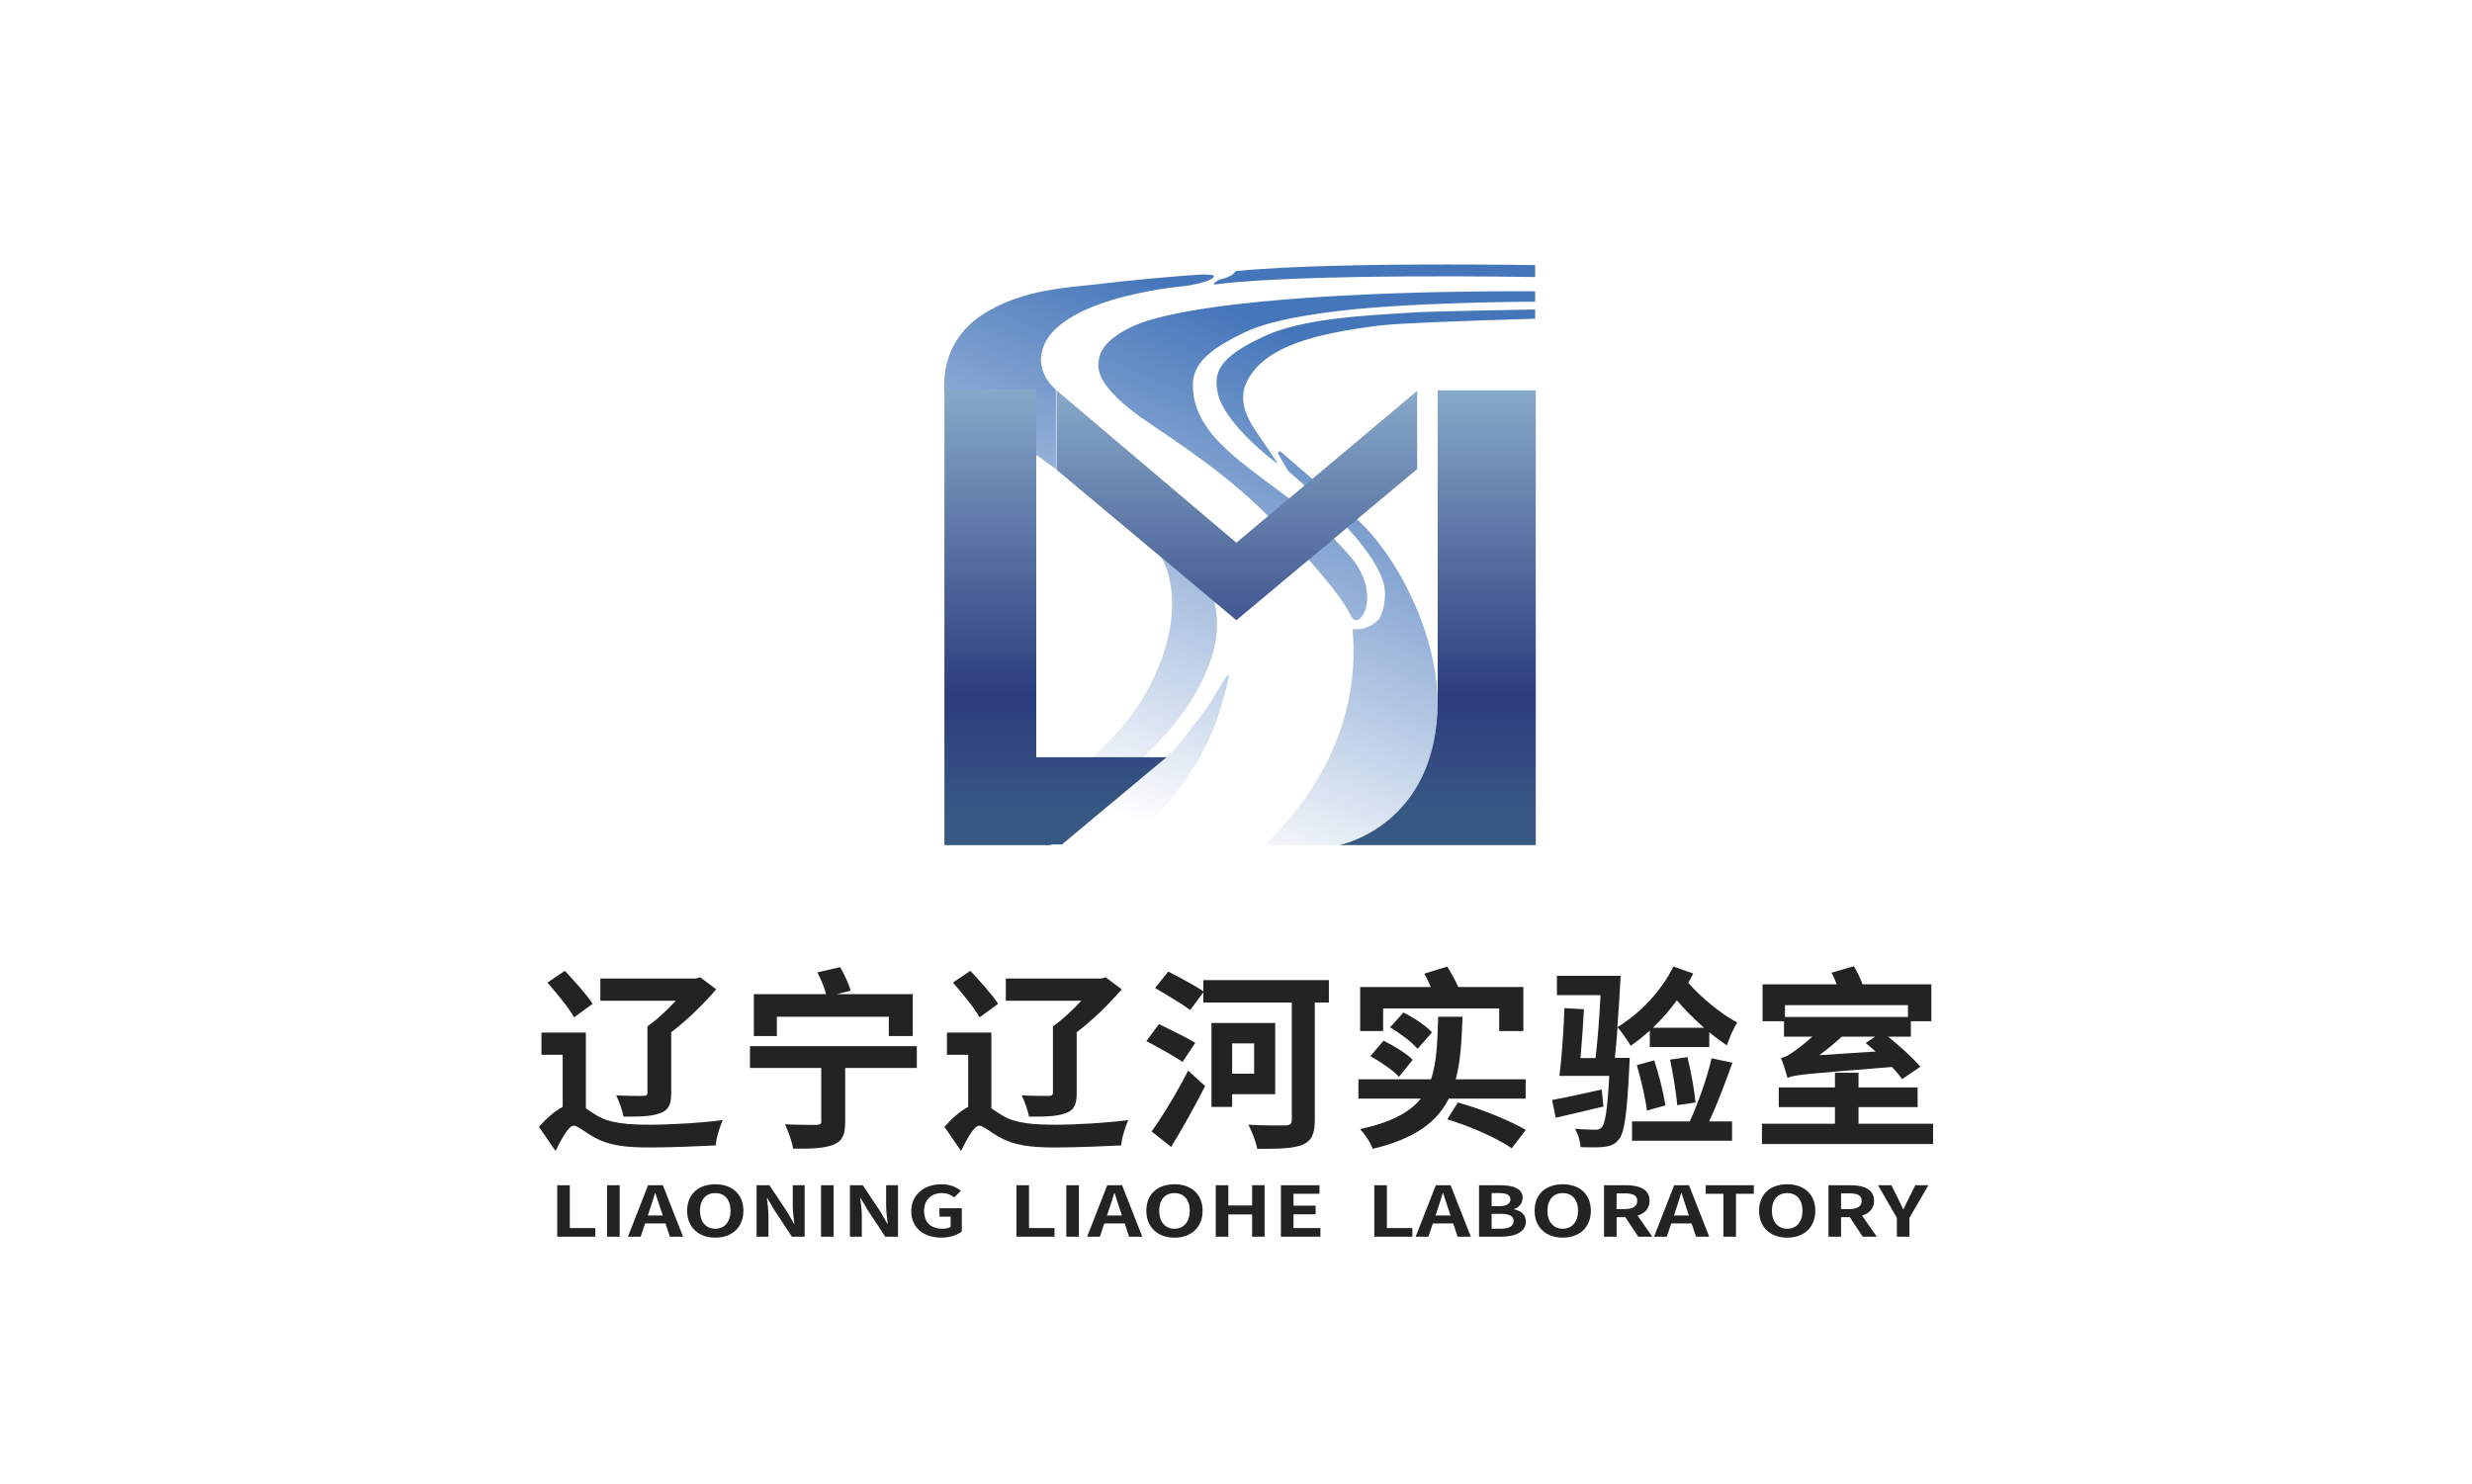
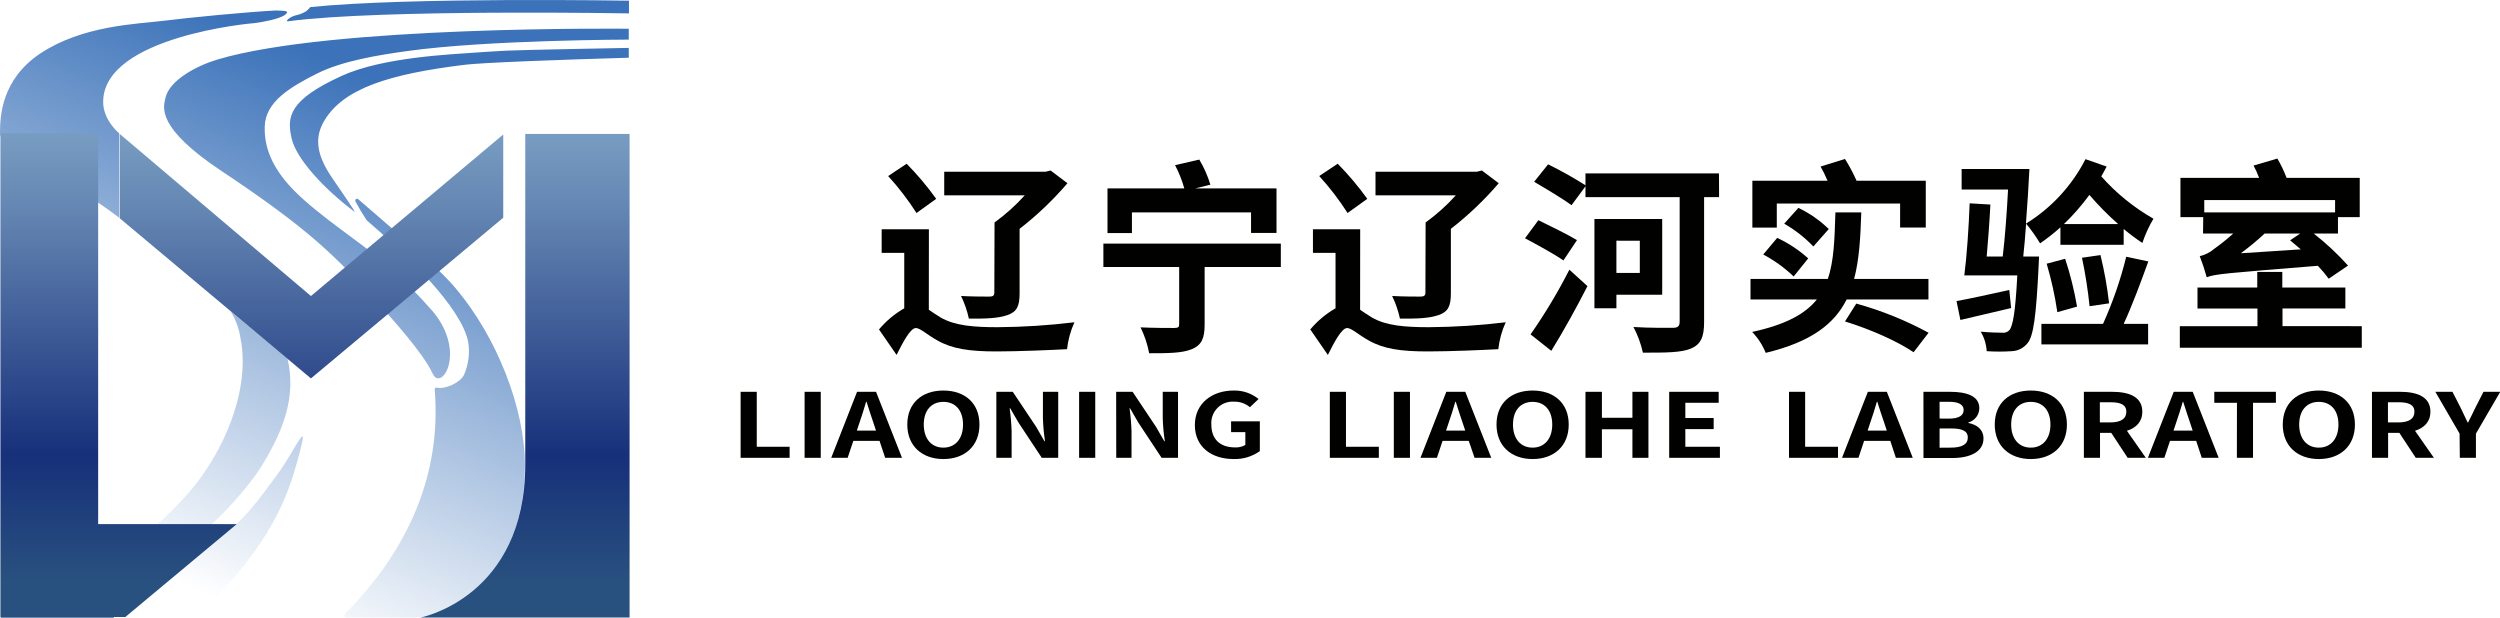
- <svg xmlns="http://www.w3.org/2000/svg" viewBox="0 0 1706.96 1024.179" height="1024.179" width="1706.96" xml:space="preserve" id="svg2" version="1.1">
-   <defs id="defs6">
-     <linearGradient id="linearGradient28" spreadMethod="pad" gradientTransform="matrix(51.16721,121.2419,121.2419,-51.16721,601.3546,398.4805)" gradientUnits="userSpaceOnUse" y2="0" x2="1" y1="0" x1="0">
-       <stop id="stop24" offset="0" style="stop-opacity:1;stop-color:#ffffff" />
-       <stop id="stop26" offset="1" style="stop-opacity:1;stop-color:#4576ba" />
+ <svg xmlns="http://www.w3.org/2000/svg" xmlns:xlink="http://www.w3.org/1999/xlink" id="图层_1" data-name="图层 1" viewBox="0 0 608.65 150.37">
+   <defs>
+     <style>.cls-1{fill:#010100;}.cls-2{fill:url(#未命名的渐变_290);}.cls-3{fill:url(#未命名的渐变_221);}.cls-4{fill:url(#未命名的渐变_221-2);}.cls-5{fill:url(#未命名的渐变_290-2);}</style>
+     <linearGradient id="未命名的渐变_290" x1="36.85" y1="139.13" x2="88.02" y2="17.89" gradientUnits="userSpaceOnUse">
+       <stop offset="0" stop-color="#fff" />
+       <stop offset="1" stop-color="#3b72b9" />
    </linearGradient>
-     <clipPath id="clipPath38" clipPathUnits="userSpaceOnUse">
-       <path id="path36" d="M 0,768.134 H 1280.221 V 0 H 0 Z" />
-     </clipPath>
-     <linearGradient id="linearGradient180" spreadMethod="pad" gradientTransform="matrix(0,163.7463,163.7463,0,641.1948,379.1908)" gradientUnits="userSpaceOnUse" y2="0" x2="1" y1="0" x1="0">
-       <stop id="stop168" offset="0" style="stop-opacity:1;stop-color:#375883" />
-       <stop id="stop170" offset="0.102" style="stop-opacity:1;stop-color:#375883" />
-       <stop id="stop172" offset="0.278" style="stop-opacity:1;stop-color:#2c3d7e" />
-       <stop id="stop174" offset="0.286" style="stop-opacity:1;stop-color:#2c3d7e" />
-       <stop id="stop176" offset="0.896" style="stop-opacity:1;stop-color:#9fc6dd" />
-       <stop id="stop178" offset="1" style="stop-opacity:1;stop-color:#9fc6dd" />
+     <linearGradient id="未命名的渐变_221" x1="76.69" y1="158.42" x2="76.69" y2="-5.33" gradientUnits="userSpaceOnUse">
+       <stop offset="0.1" stop-color="#29517f" />
+       <stop offset="0.29" stop-color="#17307a" />
+       <stop offset="0.35" stop-color="#243e84" />
+       <stop offset="0.66" stop-color="#6587b3" />
+       <stop offset="0.89" stop-color="#8db4d1" />
+       <stop offset="1" stop-color="#9dc5dc" />
    </linearGradient>
-     <linearGradient id="linearGradient208" spreadMethod="pad" gradientTransform="matrix(0,163.7463,163.7463,0,593.3944,379.347)" gradientUnits="userSpaceOnUse" y2="0" x2="1" y1="0" x1="0">
-       <stop id="stop196" offset="0" style="stop-opacity:1;stop-color:#375883" />
-       <stop id="stop198" offset="0.102" style="stop-opacity:1;stop-color:#375883" />
-       <stop id="stop200" offset="0.278" style="stop-opacity:1;stop-color:#2c3d7e" />
-       <stop id="stop202" offset="0.286" style="stop-opacity:1;stop-color:#2c3d7e" />
-       <stop id="stop204" offset="0.896" style="stop-opacity:1;stop-color:#9fc6dd" />
-       <stop id="stop206" offset="1" style="stop-opacity:1;stop-color:#9fc6dd" />
-     </linearGradient>
+     <linearGradient id="未命名的渐变_221-2" x1="28.89" y1="158.26" x2="28.89" y2="-5.48" xlink:href="#未命名的渐变_221" />
+     <linearGradient id="未命名的渐变_290-2" x1="126.93" y1="112.87" x2="126.93" y2="112.87" xlink:href="#未命名的渐变_290" />
  </defs>
-   <g transform="matrix(2.666667,0,0,-2.666667,-853.48,1616.268)" id="g10">
-     <g id="g12">
-       <g id="g14">
-         <g id="g20">
-           <g id="g22">
-             <path id="path30" style="fill:url(#linearGradient28);stroke:none" d="m 640.102,535.888 c -0.192,-0.019 -0.498,-0.817 -1.629,-1.328 v 0 c -1.016,-0.459 -0.94,-0.427 -1.972,-0.694 v 0 c -1.547,-0.398 -2.692,-1.542 -1.871,-1.434 v 0 c 22.64,2.973 82.946,1.919 82.946,1.919 v 0 0.664 1.764 0.667 c 0,0 -9.662,0.165 -22.611,0.165 v 0 c -17.519,0 -41.059,-0.302 -54.863,-1.723 m -36.026,-3.405 c -6.238,-0.785 -19.444,-1.065 -29.857,-8.026 v 0 c -9.325,-6.234 -9.718,-15.042 -9.718,-19.294 v 0 c 0,-4.03 17.599,-13.017 19.864,-14.327 v 0 c 3.662,-2.119 6.102,-4.056 9.117,-6.222 v 0 20.549 c 0,0 -3.949,3.261 -3.865,7.822 v 0 c 0.288,15.783 36.31,18.955 36.818,18.978 v 0 c 0.008,0 0.008,0.001 0.015,0.002 v 0 c 1.724,0.182 6.129,1.019 7.426,1.981 v 0 c 1.301,0.963 0.159,0.996 -2.212,1.076 v 0 c -6.926,-0.358 -20.98,-1.707 -27.588,-2.539 m 13.368,-9.361 c -4.864,-1.45 -11.622,-4.956 -12.65,-9.307 v 0 c -0.557,-2.354 -2.308,-7.2 13.494,-17.744 v 0 c 21.621,-14.429 27.871,-20.799 38.671,-32.747 v 0 c 2.715,-3.002 10.543,-11.595 12.851,-16.627 v 0 c 2.132,-4.648 8.384,5.101 0.086,15.06 v 0 c -2.146,2.577 -8.246,8.897 -10.877,11.143 v 0 c -6.821,5.824 -16.536,11.908 -22.768,18.171 v 0 c -4.614,4.638 -7.496,9.776 -7.3,15.791 v 0 c 0.197,6.056 6.317,9.612 12.546,12.763 v 0 c 6.23,3.152 15.034,4.568 22.227,5.57 v 0 c 19.389,2.702 53.852,2.774 53.852,2.774 v 0 0.494 1.804 0.39 c 0,0 -1.872,0.021 -5.13,0.021 v 0 c -16.971,0 -71.541,-0.563 -95.002,-7.556 m 70.427,2.156 c -1.906,-0.111 -5.72,-0.318 -7.623,-0.463 v 0 c -5.795,-0.441 -22.532,-1.104 -32.53,-5.667 v 0 c -12.819,-5.851 -13.449,-9.897 -12.223,-15.26 v 0 c 1.143,-5.002 7.974,-12.38 15.332,-17.85 v 0 c 0.394,-0.294 -3.147,4.869 -3.422,5.276 v 0 c -3.06,4.527 -7.882,10.23 -4.012,16.836 v 0 c 4.755,8.117 16.449,11.462 33.84,13.642 v 0 c 1.407,0.177 4.237,0.366 5.652,0.447 v 0 c 11.8,0.675 34.691,1.321 34.691,1.321 v 0 0.667 1.297 0.431 c 0,0 -26.471,-0.49 -29.705,-0.677 M 651.06,488.543 c 1.168,-1.993 2.311,-4.203 2.713,-4.549 v 0 c 9.634,-8.322 23.059,-21.163 24.714,-29.643 v 0 c 0.557,-2.845 -0.149,-6.271 -1.08,-8.112 v 0 c -0.851,-1.681 -4.372,-3.489 -6.553,-3.018 v 0 c -0.291,0.062 -0.552,-0.164 -0.527,-0.461 v 0 c 1.706,-20.298 -6.239,-38.931 -21.835,-54.612 v 0 c -0.277,-0.279 -0.086,-0.906 0.306,-0.906 v 0 h 17.874 c 0,0 25.626,4.606 25.626,37.09 v 0 c 0,14.054 -6.929,31.371 -16.83,43.103 v 0 c -4.712,5.582 -15.169,14.192 -23.741,21.666 v 0 c -0.091,0.079 -0.191,0.113 -0.287,0.113 v 0 c -0.305,0 -0.573,-0.342 -0.38,-0.671 M 623.058,455.27 c 2.389,-12.386 -3.891,-27.624 -12.754,-37.782 v 0 c -8.855,-10.149 -20.318,-17.714 -32.107,-25.537 v 0 c -0.02,-0.014 -0.04,-0.024 -0.062,-0.034 v 0 c -0.44,-0.199 -5.36,-2.406 -9.456,-3.66 v 0 c -0.484,-0.148 -0.371,-0.859 0.135,-0.859 v 0 h 14.567 c 0.069,0 0.138,0.016 0.199,0.047 v 0 c 12.092,6.034 20.315,11.71 29.999,20.234 v 0 c 5.106,4.495 11.387,11.209 14.752,16.721 v 0 c 5.148,8.435 8.342,16.627 6.19,25.915 v 0 l -13.861,11.548 c 1.333,-1.936 1.973,-4.393 2.398,-6.593 m 8.924,-33.243 c -4.741,-6.441 -7.521,-9.959 -10.006,-12.019 v 0 c -15.64,-12.961 -27.108,-22.61 -27.108,-22.61 v 0 h 1.212 16.22 c 18.585,17.717 22.3,29.62 24.837,38.819 v 0 c 1.036,3.754 1.291,5.175 0.998,5.176 v 0 c -0.566,0 -3.185,-5.334 -6.153,-9.366" />
-           </g>
-         </g>
-       </g>
-     </g>
-     <g id="g32">
-       <g clip-path="url(#clipPath38)" id="g34">
-         <g transform="translate(487.7104,340.3301)" id="g40">
-           <path id="path42" style="fill:#232323;fill-opacity:1;fill-rule:nonzero;stroke:none" d="M 0,0 C 2.45,1.65 5.101,4.201 7.351,6.602 H -12.2 v 5.75 h 24.651 l 1.25,0.299 4.101,-3.1 C 14.602,5.852 10.401,1.65 6.15,-1.549 V -17.25 c 0,-3.101 -0.649,-4.5 -2.95,-5.301 -2.2,-0.8 -5.25,-0.9 -9.4,-0.849 -0.3,1.65 -1.15,3.949 -1.9,5.5 2.6,-0.151 6,-0.151 6.85,-0.151 0.95,0 1.25,0.2 1.25,0.95 z m -19.001,2.301 c -1.35,2.45 -4.5,6.25 -6.9,9 l 4.501,3.051 c 2.449,-2.6 5.7,-6.201 7.2,-8.551 z m 3.051,-23.551 c 0.8,-0.551 1.75,-1.201 2.899,-1.9 3.45,-2.051 8.101,-2.351 13.852,-2.351 5.4,0 13.551,0.5 18.701,1.2 -0.75,-1.65 -1.75,-4.75 -1.801,-6.551 -3.649,-0.199 -11.85,-0.549 -17.15,-0.549 -6.551,0 -10.801,0.6 -14.451,2.7 -2.3,1.25 -4.151,2.95 -5.201,2.95 -1.35,0 -3.2,-3.55 -4.7,-6.55 l -4.301,6.25 c 2.101,2.35 4.201,4.151 6.151,5.151 v 13.5 h -5.5 v 5.751 h 11.501 z" />
-         </g>
-         <g transform="translate(521.2095,337.7813)" id="g44">
-           <path id="path46" style="fill:#232323;fill-opacity:1;fill-rule:nonzero;stroke:none" d="m 0,0 h -5.95 v 10.85 h 18.701 c -0.4,1.65 -1.35,3.9 -2.25,5.65 l 5.9,1.351 c 1.1,-1.901 2.3,-4.451 2.701,-6.101 l -3.651,-0.9 H 35.202 V 0 h -6.2 V 5 H 0 Z M 36.253,-8.251 H 17.701 v -13.951 c 0,-3.3 -0.7,-5.05 -3.099,-5.95 -2.401,-0.951 -5.901,-1.051 -10.402,-1 -0.25,1.799 -1.25,4.55 -2.099,6.3 3.2,-0.15 7,-0.15 8.1,-0.15 1,0.05 1.3,0.199 1.3,0.95 V -8.251 H -6.95 v 5.65 h 43.203 z" />
-         </g>
-         <g transform="translate(592.7104,340.3301)" id="g48">
-           <path id="path50" style="fill:#232323;fill-opacity:1;fill-rule:nonzero;stroke:none" d="M 0,0 C 2.45,1.65 5.101,4.201 7.351,6.602 H -12.2 v 5.75 h 24.651 l 1.25,0.299 4.101,-3.1 C 14.602,5.852 10.401,1.65 6.15,-1.549 V -17.25 c 0,-3.101 -0.649,-4.5 -2.95,-5.301 -2.2,-0.8 -5.25,-0.9 -9.4,-0.849 -0.3,1.65 -1.15,3.949 -1.9,5.5 2.6,-0.151 6,-0.151 6.85,-0.151 0.95,0 1.25,0.2 1.25,0.95 z m -19.001,2.301 c -1.35,2.45 -4.5,6.25 -6.9,9 l 4.501,3.051 c 2.449,-2.6 5.7,-6.201 7.2,-8.551 z m 3.051,-23.551 c 0.8,-0.551 1.75,-1.201 2.899,-1.9 3.45,-2.051 8.101,-2.351 13.852,-2.351 5.4,0 13.551,0.5 18.701,1.2 -0.75,-1.65 -1.75,-4.75 -1.801,-6.551 -3.649,-0.199 -11.85,-0.549 -17.15,-0.549 -6.551,0 -10.801,0.6 -14.451,2.7 -2.3,1.25 -4.151,2.95 -5.201,2.95 -1.35,0 -3.2,-3.55 -4.7,-6.55 l -4.301,6.25 c 2.101,2.35 4.201,4.151 6.151,5.151 v 13.5 h -5.5 v 5.751 h 11.501 z" />
-         </g>
-         <path id="path52" style="fill:#232323;fill-opacity:1;fill-rule:nonzero;stroke:none" d="m 639.111,328.03 h 5.7 v 7.851 h -5.7 z m 0,-5.3 v -3.3 h -5.351 v 21.751 h 16.501 V 322.73 Z m 25.051,23.75 h -3.65 v -30.451 c 0,-3.65 -0.85,-5.4 -3.2,-6.4 -2.45,-1 -6.15,-1.051 -11.701,-1.051 -0.3,1.751 -1.401,4.602 -2.3,6.251 3.95,-0.25 8.4,-0.2 9.601,-0.2 1.2,0.051 1.649,0.4 1.649,1.5 V 346.48 H 631.66 v 2.651 l -3.4,-4.6 c -2.001,1.5 -6.201,4 -9.1,5.7 l 3.399,4.25 c 2.801,-1.399 6.951,-3.649 9.101,-5.1 v 2.9 h 32.502 z m -45.903,-33.401 c 2.7,3.75 6.5,9.95 9.45,15.751 l 4.401,-4 c -2.651,-5.201 -5.8,-10.9 -8.801,-15.751 z m 8,18.001 c -2.05,1.45 -6.349,3.801 -9.35,5.4 l 3.251,4.401 c 2.75,-1.35 7.2,-3.5 9.4,-4.851 z" />
-         <g transform="translate(697.5605,320.5801)" id="g54">
-           <path id="path56" style="fill:#232323;fill-opacity:1;fill-rule:nonzero;stroke:none" d="m 0,0 c 6.5,-1.801 13.551,-4.751 17.601,-7.102 l -3.651,-4.75 c -3.8,2.601 -10.35,5.551 -16.7,7.501 z m -10.451,13.9 c -1.399,1.701 -4.549,4.051 -7.099,5.551 l 3.45,3.85 c 2.55,-1.25 5.85,-3.401 7.4,-5.151 z M -19.25,16 c 2.599,-1.25 5.95,-3.3 7.549,-4.949 L -15.25,6.65 C -16.75,8.3 -20,10.551 -22.651,12 Z m -0.101,2.5 h -5.95 V 29.901 H -7 c -0.5,1.201 -1.1,2.451 -1.701,3.451 l 5.951,1.849 c 1,-1.599 2.1,-3.55 2.85,-5.3 H 16.951 V 18.5 H 10.7 v 5.852 h -30.051 z m 17,-17.5 c -3,-6.001 -8.699,-10.352 -19.7,-13.002 -0.5,1.501 -2,3.801 -3.3,5.102 8.101,1.75 12.9,4.349 15.751,7.9 H -25.751 V 6 H -6.95 c 1.5,4.35 1.649,9.75 1.849,16.201 H 1.2 C 1,16.051 0.7,10.65 -0.55,6 H 17.551 V 1 Z" />
-         </g>
-         <g transform="translate(754.3604,319.8789)" id="g58">
-           <path id="path60" style="fill:#232323;fill-opacity:1;fill-rule:nonzero;stroke:none" d="m 0,0 c -0.25,3.201 -1.1,8.102 -1.85,11.801 l 4.5,0.65 c 0.901,-3.75 1.8,-8.5 2.101,-11.75 z M 6.951,20.052 C 4.4,22.302 2,24.702 -0.1,27.152 c -1.85,-2.599 -4,-4.95 -6.2,-7.1 z M -7.851,-1.399 c -0.349,3.2 -1.549,8.1 -2.599,11.8 l 4.5,1.201 C -4.7,7.9 -3.55,3.101 -3.05,-0.049 Z m 22.152,12.401 c -1.8,-5.051 -4,-10.901 -6.05,-15.201 h 5.95 v -5 H -11.7 v 5 H 3.25 c 2.101,4.55 4.501,11.301 5.65,16.35 z m -21.402,8.3 c -1.649,-1.45 -3.25,-2.75 -4.95,-3.901 -0.649,1.151 -2.399,3.651 -3.399,4.8 -0.2,-2.899 -0.45,-5.699 -0.7,-7.949 h 3.849 c 0,0 -0.05,-1.5 -0.099,-2.15 -0.601,-12.401 -1.25,-17.301 -2.75,-19.002 -1.051,-1.3 -2.201,-1.7 -3.801,-1.9 -1.3,-0.15 -3.7,-0.15 -6.1,-0.05 -0.051,1.45 -0.6,3.401 -1.45,4.75 2.2,-0.2 4.3,-0.25 5.2,-0.25 0.85,0 1.25,0.1 1.75,0.6 0.901,1 1.5,4.601 1.95,13.352 h -12.901 c 0.601,4.5 1.101,11.9 1.301,17.55 l 5.05,-0.3 c -0.201,-3.95 -0.55,-8.651 -0.9,-12.651 h 3.9 c 0.55,4.451 1,10.602 1.3,16.301 h -11.3 v 5 h 16.501 c -0.201,-4.1 -0.5,-8.9 -0.851,-13.301 C -9.65,23.752 -4.1,29.553 -1,35.902 l 5.15,-1.799 c -0.399,-0.8 -0.849,-1.601 -1.299,-2.4 3.349,-3.801 8.25,-7.9 12.7,-10.301 -1,-1.5 -2.15,-4.25 -2.699,-5.9 -1.501,1 -3.001,2.1 -4.551,3.4 v -3.85 H -7.101 Z m -12,-19.652 c -4.251,-1 -8.65,-2.049 -12.35,-2.9 l -0.95,4.601 c 3.349,0.6 8.049,1.65 12.85,2.7 z" />
-         </g>
-         <g transform="translate(805.7607,333.7803)" id="g62">
-           <path id="path64" style="fill:#232323;fill-opacity:1;fill-rule:nonzero;stroke:none" d="m 0,0 c -0.9,0.8 -1.8,1.5 -2.601,2.2 l 2.451,1.651 h -8.651 c -1.8,-1.701 -3.8,-3.301 -5.8,-4.801 z M -23.502,8.95 H 8.351 v 3.051 h -31.853 z m -0.25,-1.099 h -5.55 v 9.55 h 19.201 c -0.4,1.05 -0.85,2.151 -1.35,3 l 5.801,1.701 c 0.849,-1.451 1.7,-3.201 2.25,-4.701 H 14.4 V 7.851 H 9.101 v -4 H 3.2 C 6.25,1.4 9.7,-1.7 11.551,-3.95 l -4.7,-3.2 C 6.2,-6.251 5.3,-5.15 4.2,-4 c -22.351,-1.8 -25.052,-2.001 -27.052,-2.8 -0.299,1.1 -1.099,3.75 -1.7,5.151 1.101,0.149 2.2,0.798 3.551,1.798 0.8,0.551 2.6,1.901 4.6,3.702 h -7.351 z m 38.603,-26.552 v -5.25 h -44.303 v 5.25 h 18.901 v 4.3 H -25.102 V -9.3 h 14.551 v 3.8 h 6.101 v -3.8 h 15.301 v -5.101 H -4.45 v -4.3 z" />
-         </g>
-         <g transform="translate(464.3491,299.1534)" id="g66">
-           <path id="path68" style="fill:#232323;fill-opacity:1;fill-rule:nonzero;stroke:none" d="m 0,0 h 3.257 v -11.092 h 6.6 v -2.232 H 0 Z" />
-         </g>
-         <path id="path70" style="fill:#232323;fill-opacity:1;fill-rule:nonzero;stroke:none" d="m 477.263,299.153 h 3.257 v -13.324 h -3.257 z" />
-         <g transform="translate(491.6753,291.3203)" id="g72">
-           <path id="path74" style="fill:#232323;fill-opacity:1;fill-rule:nonzero;stroke:none" d="M 0,0 -0.484,1.459 C -0.99,2.846 -1.431,4.376 -1.915,5.816 H -2.003 C -2.421,4.357 -2.904,2.846 -3.389,1.459 L -3.873,0 Z m 0.704,-2.07 h -5.281 l -1.144,-3.421 h -3.3 L -3.807,7.833 H 0.021 L 5.259,-5.491 H 1.848 Z" />
-         </g>
-         <g transform="translate(509.231,292.545)" id="g76">
-           <path id="path78" style="fill:#232323;fill-opacity:1;fill-rule:nonzero;stroke:none" d="m 0,0 c 0,2.863 -1.54,4.574 -3.96,4.574 -2.421,0 -3.961,-1.711 -3.961,-4.574 0,-2.845 1.54,-4.663 3.961,-4.663 C -1.54,-4.663 0,-2.845 0,0 m -11.243,0 c 0,4.34 2.97,6.86 7.283,6.86 4.313,0 7.282,-2.539 7.282,-6.86 0,-4.321 -2.969,-6.968 -7.282,-6.968 -4.313,0 -7.283,2.647 -7.283,6.968" />
-         </g>
-         <g transform="translate(515.9604,299.1534)" id="g80">
-           <path id="path82" style="fill:#232323;fill-opacity:1;fill-rule:nonzero;stroke:none" d="m 0,0 h 3.323 l 4.731,-7.095 1.628,-2.881 h 0.11 C 9.615,-8.589 9.374,-6.824 9.374,-5.312 V 0 h 3.08 V -13.324 H 9.153 l -4.708,7.13 -1.65,2.863 h -0.11 c 0.154,-1.44 0.396,-3.115 0.396,-4.646 v -5.347 H 0 Z" />
-         </g>
-         <path id="path84" style="fill:#232323;fill-opacity:1;fill-rule:nonzero;stroke:none" d="m 532.658,299.153 h 3.257 v -13.324 h -3.257 z" />
-         <g transform="translate(540.1382,299.1534)" id="g86">
-           <path id="path88" style="fill:#232323;fill-opacity:1;fill-rule:nonzero;stroke:none" d="m 0,0 h 3.323 l 4.731,-7.095 1.628,-2.881 h 0.11 C 9.615,-8.589 9.374,-6.824 9.374,-5.312 V 0 h 3.08 V -13.324 H 9.153 l -4.708,7.13 -1.65,2.863 h -0.11 c 0.154,-1.44 0.396,-3.115 0.396,-4.646 v -5.347 H 0 Z" />
-         </g>
-         <g transform="translate(556.022,292.4375)" id="g90">
-           <path id="path92" style="fill:#232323;fill-opacity:1;fill-rule:nonzero;stroke:none" d="m 0,0 c 0,4.393 3.477,6.968 7.811,6.968 2.354,0 3.982,-0.828 5.039,-1.71 L 11.111,3.564 C 10.319,4.195 9.396,4.682 7.921,4.682 5.215,4.682 3.322,2.953 3.322,0.09 c 0,-2.899 1.628,-4.646 4.819,-4.646 0.792,0 1.585,0.18 2.047,0.504 v 2.629 H 7.305 v 2.179 h 5.787 V -5.258 C 11.991,-6.141 10.077,-6.86 7.811,-6.86 3.366,-6.86 0,-4.447 0,0" />
-         </g>
-         <g transform="translate(583.2573,299.1534)" id="g94">
-           <path id="path96" style="fill:#232323;fill-opacity:1;fill-rule:nonzero;stroke:none" d="m 0,0 h 3.257 v -11.092 h 6.6 v -2.232 H 0 Z" />
-         </g>
-         <path id="path98" style="fill:#232323;fill-opacity:1;fill-rule:nonzero;stroke:none" d="m 596.171,299.153 h 3.257 v -13.324 h -3.257 z" />
-         <g transform="translate(610.5825,291.3203)" id="g100">
-           <path id="path102" style="fill:#232323;fill-opacity:1;fill-rule:nonzero;stroke:none" d="M 0,0 -0.484,1.459 C -0.99,2.846 -1.431,4.376 -1.915,5.816 H -2.003 C -2.421,4.357 -2.904,2.846 -3.389,1.459 L -3.873,0 Z m 0.704,-2.07 h -5.281 l -1.144,-3.421 h -3.3 L -3.807,7.833 H 0.021 L 5.259,-5.491 H 1.848 Z" />
-         </g>
-         <g transform="translate(628.1392,292.545)" id="g104">
-           <path id="path106" style="fill:#232323;fill-opacity:1;fill-rule:nonzero;stroke:none" d="m 0,0 c 0,2.863 -1.54,4.574 -3.96,4.574 -2.421,0 -3.961,-1.711 -3.961,-4.574 0,-2.845 1.54,-4.663 3.961,-4.663 C -1.54,-4.663 0,-2.845 0,0 m -11.243,0 c 0,4.34 2.97,6.86 7.283,6.86 4.313,0 7.282,-2.539 7.282,-6.86 0,-4.321 -2.969,-6.968 -7.282,-6.968 -4.313,0 -7.283,2.647 -7.283,6.968" />
-         </g>
-         <g transform="translate(634.8687,299.1534)" id="g108">
-           <path id="path110" style="fill:#232323;fill-opacity:1;fill-rule:nonzero;stroke:none" d="M 0,0 H 3.257 V -5.239 H 9.418 V 0 h 3.234 V -13.324 H 9.418 v 5.762 H 3.257 v -5.762 H 0 Z" />
-         </g>
-         <g transform="translate(651.7417,299.1534)" id="g112">
-           <path id="path114" style="fill:#232323;fill-opacity:1;fill-rule:nonzero;stroke:none" d="M 0,0 H 9.99 V -2.215 H 3.257 V -5.294 H 8.978 V -7.526 H 3.257 v -3.566 h 6.974 v -2.232 l -10.231,0 z" />
-         </g>
-         <g transform="translate(675.9204,299.1534)" id="g116">
-           <path id="path118" style="fill:#232323;fill-opacity:1;fill-rule:nonzero;stroke:none" d="m 0,0 h 3.257 v -11.092 h 6.6 v -2.232 H 0 Z" />
-         </g>
-         <g transform="translate(695.6553,291.3203)" id="g120">
-           <path id="path122" style="fill:#232323;fill-opacity:1;fill-rule:nonzero;stroke:none" d="M 0,0 -0.484,1.459 C -0.99,2.846 -1.431,4.376 -1.915,5.816 H -2.003 C -2.421,4.357 -2.904,2.846 -3.389,1.459 L -3.873,0 Z M 0.704,-2.07 H -4.577 L -5.72,-5.491 H -9.021 L -3.807,7.833 H 0.021 L 5.259,-5.491 H 1.848 Z" />
-         </g>
-         <g transform="translate(708.5693,287.8819)" id="g124">
-           <path id="path126" style="fill:#232323;fill-opacity:1;fill-rule:nonzero;stroke:none" d="M 0,0 C 2.222,0 3.433,0.647 3.433,2.034 3.433,3.331 2.244,3.871 0,3.871 H -2.267 V 0 Z m -0.374,5.852 c 2.068,0 2.97,0.684 2.97,1.747 0,1.17 -0.968,1.638 -2.926,1.638 H -2.267 V 5.852 Z m -5.149,5.419 h 5.39 c 3.345,0 5.898,-0.792 5.898,-3.277 0,-1.223 -0.836,-2.484 -2.223,-2.881 v -0.09 c 1.761,-0.342 3.059,-1.35 3.059,-3.151 0,-2.683 -2.729,-3.925 -6.315,-3.925 h -5.809 z" />
-         </g>
-         <g transform="translate(728.6777,292.545)" id="g128">
-           <path id="path130" style="fill:#232323;fill-opacity:1;fill-rule:nonzero;stroke:none" d="m 0,0 c 0,2.863 -1.54,4.574 -3.96,4.574 -2.421,0 -3.961,-1.711 -3.961,-4.574 0,-2.845 1.54,-4.663 3.961,-4.663 C -1.54,-4.663 0,-2.845 0,0 m -11.243,0 c 0,4.34 2.97,6.86 7.283,6.86 4.313,0 7.282,-2.539 7.282,-6.86 0,-4.321 -2.969,-6.968 -7.282,-6.968 -4.313,0 -7.283,2.647 -7.283,6.968" />
-         </g>
-         <g transform="translate(738.6641,292.9766)" id="g132">
-           <path id="path134" style="fill:#232323;fill-opacity:1;fill-rule:nonzero;stroke:none" d="m 0,0 h 2.112 c 2.09,0 3.235,0.721 3.235,2.144 0,1.44 -1.145,1.926 -3.235,1.926 H 0 Z M 5.61,-7.147 2.267,-2.105 H 0 V -7.147 H -3.257 V 6.177 H 2.42 c 3.411,0 6.117,-0.973 6.117,-4.033 0,-1.999 -1.232,-3.242 -3.102,-3.835 l 3.806,-5.456 z" />
-         </g>
-         <g transform="translate(757.3867,291.3203)" id="g136">
-           <path id="path138" style="fill:#232323;fill-opacity:1;fill-rule:nonzero;stroke:none" d="M 0,0 -0.484,1.459 C -0.99,2.846 -1.431,4.376 -1.915,5.816 H -2.003 C -2.421,4.357 -2.904,2.846 -3.389,1.459 L -3.873,0 Z m 0.704,-2.07 h -5.281 l -1.144,-3.421 h -3.3 L -3.807,7.833 H 0.021 L 5.259,-5.491 H 1.848 Z" />
-         </g>
-         <g transform="translate(766.3184,296.9385)" id="g140">
-           <path id="path142" style="fill:#232323;fill-opacity:1;fill-rule:nonzero;stroke:none" d="M 0,0 H -4.576 V 2.215 H 7.878 V 0 H 3.257 V -11.109 H 0 Z" />
-         </g>
-         <g transform="translate(786.8008,292.545)" id="g144">
-           <path id="path146" style="fill:#232323;fill-opacity:1;fill-rule:nonzero;stroke:none" d="m 0,0 c 0,2.863 -1.54,4.574 -3.96,4.574 -2.421,0 -3.961,-1.711 -3.961,-4.574 0,-2.845 1.54,-4.663 3.961,-4.663 C -1.54,-4.663 0,-2.845 0,0 m -11.243,0 c 0,4.34 2.97,6.86 7.283,6.86 4.313,0 7.282,-2.539 7.282,-6.86 0,-4.321 -2.969,-6.968 -7.282,-6.968 -4.313,0 -7.283,2.647 -7.283,6.968" />
-         </g>
-         <g transform="translate(796.7871,292.9766)" id="g148">
-           <path id="path150" style="fill:#232323;fill-opacity:1;fill-rule:nonzero;stroke:none" d="m 0,0 h 2.112 c 2.09,0 3.235,0.721 3.235,2.144 0,1.44 -1.145,1.926 -3.235,1.926 H 0 Z M 5.61,-7.147 2.267,-2.105 H 0 V -7.147 H -3.257 V 6.177 H 2.42 c 3.411,0 6.117,-0.973 6.117,-4.033 0,-1.999 -1.232,-3.242 -3.102,-3.835 l 3.806,-5.456 z" />
-         </g>
-         <g transform="translate(811.2422,290.709)" id="g152">
-           <path id="path154" style="fill:#232323;fill-opacity:1;fill-rule:nonzero;stroke:none" d="m 0,0 -4.885,8.444 h 3.454 L 0.198,5.203 C 0.66,4.213 1.1,3.276 1.606,2.25 H 1.694 C 2.2,3.276 2.685,4.213 3.146,5.203 L 4.774,8.444 H 8.163 L 3.256,0 V -4.88 H 0 Z" />
-         </g>
-       </g>
-     </g>
-     <g id="g156">
-       <g id="g158">
-         <g id="g164">
-           <g id="g166">
-             <path id="path182" style="fill:url(#linearGradient180);stroke:none" d="m 692.335,505.006 v -31.251 -33.63 -15.544 c 0,-32.472 -25.507,-37.339 -25.507,-37.339 v 0 h 50.904 v 22.61 95.154 z m -98.696,-20.549 46.566,-38.981 46.817,39.149 v 20.248 l -46.817,-39.328 -46.566,39.461 z m -28.983,20.549 v -95.154 -22.61 h 27.461 l 27.094,22.61 h -25.572 -5.258 v 95.154 z" />
-           </g>
-         </g>
-       </g>
-     </g>
-     <g id="g184">
-       <g id="g186">
-         <g id="g192">
-           <g id="g194">
-             <path id="path210" style="fill:url(#linearGradient208);stroke:none" d="m 564.656,505.163 v -95.155 -22.61 h 30.367 l 27.109,22.61 h -28.493 -5.258 v 95.155 z" />
-           </g>
-         </g>
-       </g>
-     </g>
-   </g>
+   <path class="cls-1" d="M226.13,75.41c.8.55,1.75,1.2,2.9,1.9,3.45,2,8.1,2.35,13.85,2.35a163.92,163.92,0,0,0,18.7-1.2,21.65,21.65,0,0,0-1.8,6.55c-3.65.2-11.85.55-17.15.55-6.55,0-10.8-.6-14.45-2.7-2.3-1.25-4.15-3-5.2-3-1.35,0-3.2,3.55-4.7,6.55L214,80.21a22.83,22.83,0,0,1,6.15-5.15V61.56h-5.5V55.81h11.5Zm-3-23.55a65.78,65.78,0,0,0-6.9-9l4.5-3a72.7,72.7,0,0,1,7.2,8.55Zm19,2.3a47.12,47.12,0,0,0,7.35-6.6H229.88V41.81h24.65l1.25-.3,4.1,3.1a79.63,79.63,0,0,1-11.65,11.1v15.7c0,3.1-.65,4.5-2.95,5.3s-5.25.9-9.4.85a24.73,24.73,0,0,0-1.9-5.5c2.6.15,6,.15,6.85.15s1.25-.2,1.25-.95Z" />
+   <path class="cls-1" d="M311.83,65H293.28v14c0,3.3-.7,5-3.1,6s-5.9,1-10.4,1a25.23,25.23,0,0,0-2.1-6.3c3.2.15,7,.15,8.1.15s1.3-.2,1.3-.95V65H268.63V59.31h43.2Zm-36.25-8.25h-5.95V45.86h18.7a28.88,28.88,0,0,0-2.25-5.65l5.9-1.36a27.8,27.8,0,0,1,2.7,6.11l-3.65.9h19.75V56.71h-6.2v-5h-29Z" />
+   <path class="cls-1" d="M331.13,75.41c.8.55,1.75,1.2,2.9,1.9,3.45,2,8.1,2.35,13.85,2.35a163.92,163.92,0,0,0,18.7-1.2,21.65,21.65,0,0,0-1.8,6.55c-3.65.2-11.85.55-17.15.55-6.55,0-10.8-.6-14.45-2.7-2.3-1.25-4.15-3-5.2-3-1.35,0-3.2,3.55-4.7,6.55L319,80.21a22.83,22.83,0,0,1,6.15-5.15V61.56h-5.5V55.81h11.5Zm-3.05-23.55a65.78,65.78,0,0,0-6.9-9l4.5-3a72.7,72.7,0,0,1,7.2,8.55Zm19,2.3a47.12,47.12,0,0,0,7.35-6.6H334.88V41.81h24.65l1.25-.3,4.1,3.1a79.63,79.63,0,0,1-11.65,11.1v15.7c0,3.1-.65,4.5-3,5.3s-5.25.9-9.4.85a24.73,24.73,0,0,0-1.9-5.5c2.6.15,6,.15,6.85.15s1.25-.2,1.25-.95Z" />
+   <path class="cls-1" d="M380.63,63.41c-2.05-1.45-6.35-3.8-9.35-5.4l3.25-4.4c2.75,1.35,7.2,3.5,9.4,4.85Zm-8,18a133.19,133.19,0,0,0,9.45-15.75l4.4,4c-2.65,5.2-5.8,10.9-8.8,15.75ZM418.53,48h-3.65V78.46c0,3.65-.85,5.4-3.2,6.4s-6.15,1-11.7,1a24.85,24.85,0,0,0-2.3-6.25c3.95.25,8.4.2,9.6.2s1.65-.4,1.65-1.5V48H386V45.36l-3.4,4.6c-2-1.5-6.2-4-9.1-5.7l3.4-4.25a95.68,95.68,0,0,1,9.1,5.1v-2.9h32.5Zm-25,23.75v3.3h-5.35V53.31h16.5V71.76Zm0-13.15v7.85h5.7V58.61Z" />
+   <path class="cls-1" d="M449.58,72.91c-3,6-8.7,10.35-19.7,13a15.89,15.89,0,0,0-3.3-5.1c8.1-1.75,12.9-4.35,15.75-7.9H426.18v-5H445c1.5-4.35,1.65-9.75,1.85-16.2h6.3c-.2,6.15-.5,11.55-1.75,16.2h18.1v5Zm-17-17.5h-5.95V44h18.3a27.7,27.7,0,0,0-1.7-3.45l5.95-1.85A41.5,41.5,0,0,1,452,44h16.85v11.4h-6.25V49.56H432.58Zm.1,2.5a30.86,30.86,0,0,1,7.55,5l-3.55,4.4a33.26,33.26,0,0,0-7.4-5.35Zm8.8,2.1a31.3,31.3,0,0,0-7.1-5.55l3.45-3.85a27.73,27.73,0,0,1,7.4,5.15Zm10.45,13.9a83.86,83.86,0,0,1,17.6,7.1l-3.65,4.75c-3.8-2.6-10.35-5.55-16.7-7.5Z" />
+   <path class="cls-1" d="M489.63,75c-4.25,1-8.65,2.05-12.35,2.9l-.95-4.6c3.35-.6,8.05-1.65,12.85-2.7Zm12-19.65a49.69,49.69,0,0,1-4.95,3.9,40.41,40.41,0,0,0-3.4-4.8c-.2,2.9-.45,5.7-.7,8h3.85s-.05,1.5-.1,2.15c-.6,12.4-1.25,17.3-2.75,19a5.12,5.12,0,0,1-3.8,1.9,47.07,47.07,0,0,1-6.1,0,10.49,10.49,0,0,0-1.45-4.75c2.2.2,4.3.25,5.2.25a2,2,0,0,0,1.75-.6c.9-1,1.5-4.6,1.95-13.35h-12.9c.6-4.5,1.1-11.9,1.3-17.55l5.05.3c-.2,4-.55,8.65-.9,12.65h3.9c.55-4.45,1-10.6,1.3-16.3h-11.3v-5h16.5c-.2,4.1-.5,8.9-.85,13.3a39.57,39.57,0,0,0,14.5-15.7l5.15,1.8c-.4.8-.85,1.6-1.3,2.39a50.22,50.22,0,0,0,12.7,10.31,29.84,29.84,0,0,0-2.7,5.9,51.11,51.11,0,0,1-4.55-3.4v3.85h-15.4Zm21.4,8.3c-1.8,5-4,10.9-6,15.2h5.95v5H497v-5h15a94.19,94.19,0,0,0,5.65-16.35ZM500.88,76a84.46,84.46,0,0,0-2.6-11.8l4.5-1.2a80.71,80.71,0,0,1,2.9,11.65Zm14.8-21.45a72.58,72.58,0,0,1-7-7.1,53,53,0,0,1-6.2,7.1Zm-6.95,20a114.1,114.1,0,0,0-1.85-11.8l4.5-.65a94.44,94.44,0,0,1,2.1,11.75Z" />
+   <path class="cls-1" d="M575,79.41v5.25h-44.3V79.41h18.9v-4.3H535V70h14.55v-3.8h6.1V70H571v5.1h-15.3v4.3Zm-38.6-26.55h-5.55V43.31H550a20.35,20.35,0,0,0-1.35-3l5.8-1.71a31.59,31.59,0,0,1,2.25,4.71h17.8v9.55h-5.3v4h-5.9a64.51,64.51,0,0,1,8.35,7.8l-4.7,3.2a30.59,30.59,0,0,0-2.65-3.15c-22.35,1.8-25.05,2-27.05,2.8a51.27,51.27,0,0,0-1.7-5.15,8.2,8.2,0,0,0,3.55-1.8,49.9,49.9,0,0,0,4.6-3.7h-7.35Zm.25-4.15v3h31.85v-3Zm23.5,12c-.9-.8-1.8-1.5-2.6-2.2L560,56.86h-8.65a67.15,67.15,0,0,1-5.8,4.8Z" />
+   <path class="cls-1" d="M180.31,95.39h3.93v13.38h8v2.69H180.31Z" />
+   <path class="cls-1" d="M195.89,95.39h3.93v16.07h-3.93Z" />
+   <path class="cls-1" d="M214.13,107.33h-6.38l-1.38,4.13h-4l6.29-16.07h4.62l6.32,16.07H215.5Zm-.85-2.49-.59-1.76c-.61-1.68-1.14-3.52-1.72-5.26h-.11c-.5,1.76-1.09,3.58-1.67,5.26l-.59,1.76Z" />
+   <path class="cls-1" d="M220.89,103.36c0-5.24,3.58-8.28,8.79-8.28s8.78,3.06,8.78,8.28-3.58,8.4-8.78,8.4S220.89,108.57,220.89,103.36Zm13.57,0c0-3.46-1.86-5.52-4.78-5.52s-4.78,2.06-4.78,5.52,1.86,5.62,4.78,5.62S234.46,106.79,234.46,103.36Z" />
+   <path class="cls-1" d="M242.57,95.39h4l5.71,8.55,2,3.48h.14a45.64,45.64,0,0,1-.51-5.63v-6.4h3.72v16.07h-4l-5.68-8.6-2-3.46h-.14a53.22,53.22,0,0,1,.48,5.61v6.45h-3.72Z" />
+   <path class="cls-1" d="M262.72,95.39h3.93v16.07h-3.93Z" />
+   <path class="cls-1" d="M271.74,95.39h4l5.71,8.55,2,3.48h.14a45.64,45.64,0,0,1-.51-5.63v-6.4h3.72v16.07h-4l-5.68-8.6-2-3.46H275a53.22,53.22,0,0,1,.48,5.61v6.45h-3.72Z" />
+   <path class="cls-1" d="M290.9,103.49c0-5.3,4.2-8.41,9.43-8.41a9.26,9.26,0,0,1,6.08,2.06l-2.1,2a5.75,5.75,0,0,0-3.85-1.35,5.2,5.2,0,0,0-5.55,5.54c0,3.5,2,5.6,5.82,5.6a4.57,4.57,0,0,0,2.46-.6V105.2h-3.47v-2.62h7v7.25a10.46,10.46,0,0,1-6.37,1.93C295,111.76,290.9,108.85,290.9,103.49Z" />
+   <path class="cls-1" d="M323.76,95.39h3.93v13.38h8v2.69H323.76Z" />
+   <path class="cls-1" d="M339.34,95.39h3.93v16.07h-3.93Z" />
+   <path class="cls-1" d="M357.58,107.33h-6.37l-1.38,4.13h-4l6.29-16.07h4.62l6.32,16.07H359Zm-.85-2.49-.59-1.76c-.61-1.68-1.14-3.52-1.72-5.26h-.11c-.5,1.76-1.09,3.58-1.67,5.26l-.59,1.76Z" />
+   <path class="cls-1" d="M364.34,103.36c0-5.24,3.59-8.28,8.79-8.28s8.79,3.06,8.79,8.28-3.59,8.4-8.79,8.4S364.34,108.57,364.34,103.36Zm13.57,0c0-3.46-1.86-5.52-4.78-5.52s-4.78,2.06-4.78,5.52,1.86,5.62,4.78,5.62S377.91,106.79,377.91,103.36Z" />
+   <path class="cls-1" d="M386,95.39H390v6.32h7.43V95.39h3.9v16.07h-3.9v-6.95H390v6.95H386Z" />
+   <path class="cls-1" d="M406.38,95.39h12.05v2.67h-8.12v3.71h6.9v2.7h-6.9v4.3h8.42v2.69H406.38Z" />
+   <path class="cls-1" d="M435.55,95.39h3.93v13.38h8v2.69H435.55Z" />
+   <path class="cls-1" d="M460.21,107.33h-6.37l-1.38,4.13h-4l6.29-16.07h4.62l6.31,16.07h-4.11Zm-.85-2.49-.58-1.76c-.61-1.68-1.15-3.52-1.73-5.26h-.11c-.5,1.76-1.08,3.58-1.67,5.26l-.58,1.76Z" />
+   <path class="cls-1" d="M468.28,95.39h6.5c4,0,7.11,1,7.11,4a3.65,3.65,0,0,1-2.68,3.47v.11c2.13.42,3.69,1.63,3.69,3.8,0,3.24-3.29,4.74-7.61,4.74h-7Zm6.21,6.53c2.49,0,3.58-.82,3.58-2.1s-1.17-2-3.53-2h-2.33v4.08Zm.45,7.06c2.68,0,4.14-.78,4.14-2.45s-1.43-2.22-4.14-2.22h-2.73V109Z" />
+   <path class="cls-1" d="M485.64,103.36c0-5.24,3.58-8.28,8.78-8.28s8.79,3.06,8.79,8.28-3.59,8.4-8.79,8.4S485.64,108.57,485.64,103.36Zm13.56,0c0-3.46-1.86-5.52-4.78-5.52s-4.78,2.06-4.78,5.52,1.86,5.62,4.78,5.62S499.2,106.79,499.2,103.36Z" />
+   <path class="cls-1" d="M518,111.46l-4-6.08h-2.73v6.08h-3.93V95.39h6.85c4.11,0,7.38,1.17,7.38,4.86,0,2.41-1.49,3.91-3.75,4.63l4.6,6.58Zm-6.77-8.62h2.55c2.52,0,3.9-.87,3.9-2.59s-1.38-2.32-3.9-2.32h-2.55Z" />
+   <path class="cls-1" d="M534.68,107.33h-6.37l-1.38,4.13h-4l6.29-16.07h4.62l6.32,16.07h-4.12Zm-.85-2.49-.58-1.76c-.61-1.68-1.14-3.52-1.73-5.26h-.1c-.51,1.76-1.09,3.58-1.67,5.26l-.59,1.76Z" />
+   <path class="cls-1" d="M544.61,98.06h-5.52V95.39h15v2.67h-5.57v13.4h-3.93Z" />
+   <path class="cls-1" d="M555.76,103.36c0-5.24,3.58-8.28,8.78-8.28s8.79,3.06,8.79,8.28-3.58,8.4-8.79,8.4S555.76,108.57,555.76,103.36Zm13.56,0c0-3.46-1.86-5.52-4.78-5.52s-4.78,2.06-4.78,5.52,1.86,5.62,4.78,5.62S569.32,106.79,569.32,103.36Z" />
+   <path class="cls-1" d="M588.14,111.46l-4-6.08h-2.73v6.08h-3.93V95.39h6.85c4.11,0,7.38,1.17,7.38,4.86,0,2.41-1.49,3.91-3.75,4.63l4.6,6.58Zm-6.77-8.62h2.55c2.52,0,3.9-.87,3.9-2.59s-1.38-2.32-3.9-2.32h-2.55Z" />
+   <path class="cls-1" d="M598.81,105.57l-5.9-10.18h4.17l2,3.91c.55,1.19,1.08,2.32,1.69,3.56h.11c.61-1.24,1.2-2.37,1.75-3.56l2-3.91h4.08l-5.92,10.18v5.89h-3.92Z" />
+   <path class="cls-2" d="M40.29,23.8c1-4.36,7.79-7.86,12.65-9.31C80.91,6.15,153.08,7,153.08,7V9.64s-34.47.07-53.86,2.78C92,13.42,83.23,14.83,77,18s-12.35,6.7-12.55,12.76,2.69,11.15,7.3,15.79C78,52.8,87.7,58.89,94.52,64.71A142.66,142.66,0,0,1,105.4,75.85c8.29,10,2,19.71-.09,15.06-2.31-5-10.14-13.62-12.85-16.62-10.8-12-17-18.32-38.67-32.75C38,31,39.74,26.15,40.29,23.8Zm15.87,52a17.65,17.65,0,0,1,2.4,6.59C61,94.73,54.67,110,45.8,120.12s-20.32,17.72-32.1,25.54l-.07,0a93.11,93.11,0,0,1-9.45,3.66.44.44,0,0,0,.13.86H18.88a.45.45,0,0,0,.2,0,128.77,128.77,0,0,0,30-20.24c5.1-4.49,11.39-11.21,14.75-16.72C69,104.78,72.17,96.58,70,87.3Zm71.64,37.53c0-14.06-6.93-31.37-16.83-43.1C106.26,64.59,95.8,56,87.23,48.51a.44.44,0,0,0-.67.56,49.23,49.23,0,0,0,2.71,4.55c9.64,8.32,23.06,21.16,24.72,29.64a14.18,14.18,0,0,1-1.08,8.11c-.85,1.68-4.38,3.49-6.56,3a.42.42,0,0,0-.52.46c1.7,20.3-6.24,38.93-21.84,54.61-.28.28-.09.91.31.91h17.87S127.8,145.76,127.8,113.28ZM29,32.45S25,29.19,25.12,24.63c.28-15.79,36.31-19,36.81-19h0c1.72-.19,6.13-1,7.43-2s.15-1-2.22-1.08c-6.92.36-21,1.71-27.59,2.54-6.23.78-19.44,1.06-29.85,8C.39,19.39,0,28.2,0,32.45c0,4,17.6,13,19.86,14.32A98.28,98.28,0,0,1,29,53ZM70.13,5.18c22.64-3,83-1.92,83-1.92V.17S99.61-.75,75.6,1.72c-.19,0-.5.82-1.63,1.33a7.47,7.47,0,0,1-2,.69C70.45,4.14,69.31,5.29,70.13,5.18Zm45.62,7.62c-5.8.44-22.53,1.1-32.53,5.66C70.4,24.31,69.77,28.36,71,33.72c1.15,5,8,12.38,15.34,17.85.39.3-3.15-4.87-3.43-5.27-3.06-4.53-7.88-10.23-4-16.84C83.65,21.34,95.34,18,112.73,15.82c1.41-.18,4.24-.37,5.65-.45,11.8-.67,34.7-1.32,34.7-1.32V11.66s-26.48.49-29.71.67C121.46,12.44,117.65,12.65,115.75,12.8ZM47.8,150.21c18.58-17.71,22.3-29.62,24.84-38.82,3-11-.66-1.92-5.16,4.19-4.74,6.44-7.52,10-10,12-15.63,13-27.1,22.61-27.1,22.61H47.8Z" />
+   <path class="cls-3" d="M122.52,53,75.7,92.13l-46.56-39V32.6L75.7,72.07l46.82-39.33ZM23.88,127.76V32.6H.16V150.37H27.62l27.09-22.61H23.88Zm104-95.16V113c0,32.47-25.5,37.34-25.5,37.34h50.9V32.6Z" />
+   <polygon class="cls-4" points="23.88 127.6 23.88 32.45 0.16 32.45 0.16 127.6 0.16 150.21 30.52 150.21 57.63 127.6 29.14 127.6 23.88 127.6" />
+   <path class="cls-5" d="M126.93,112.87" />
</svg>
